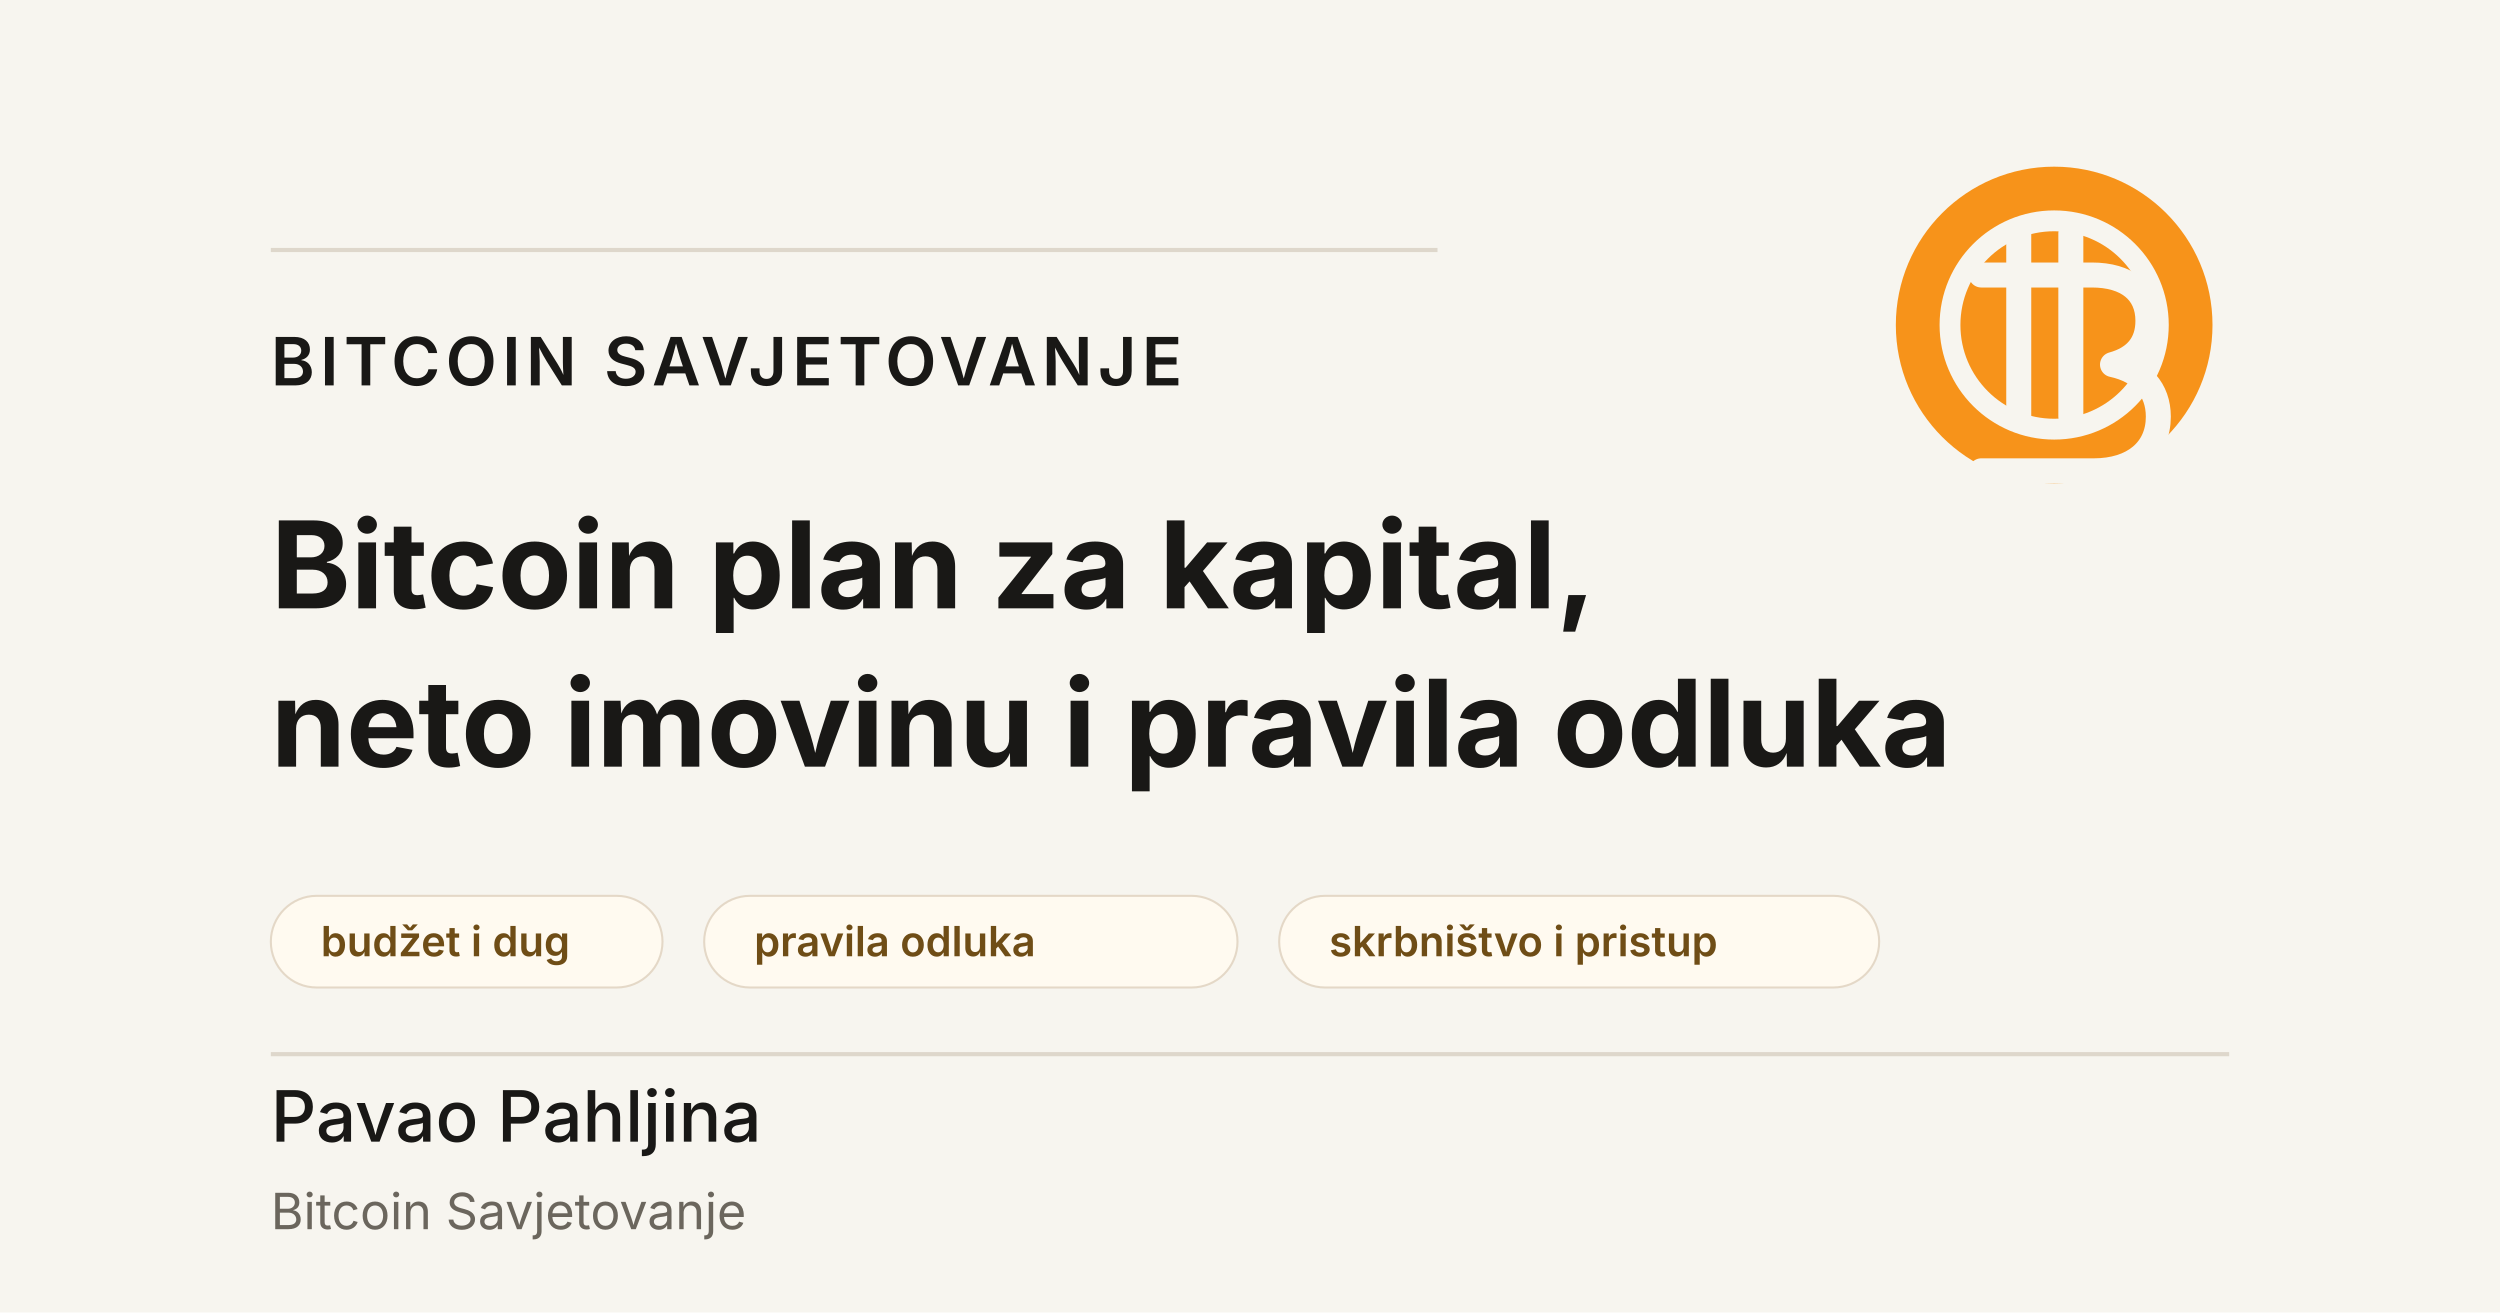
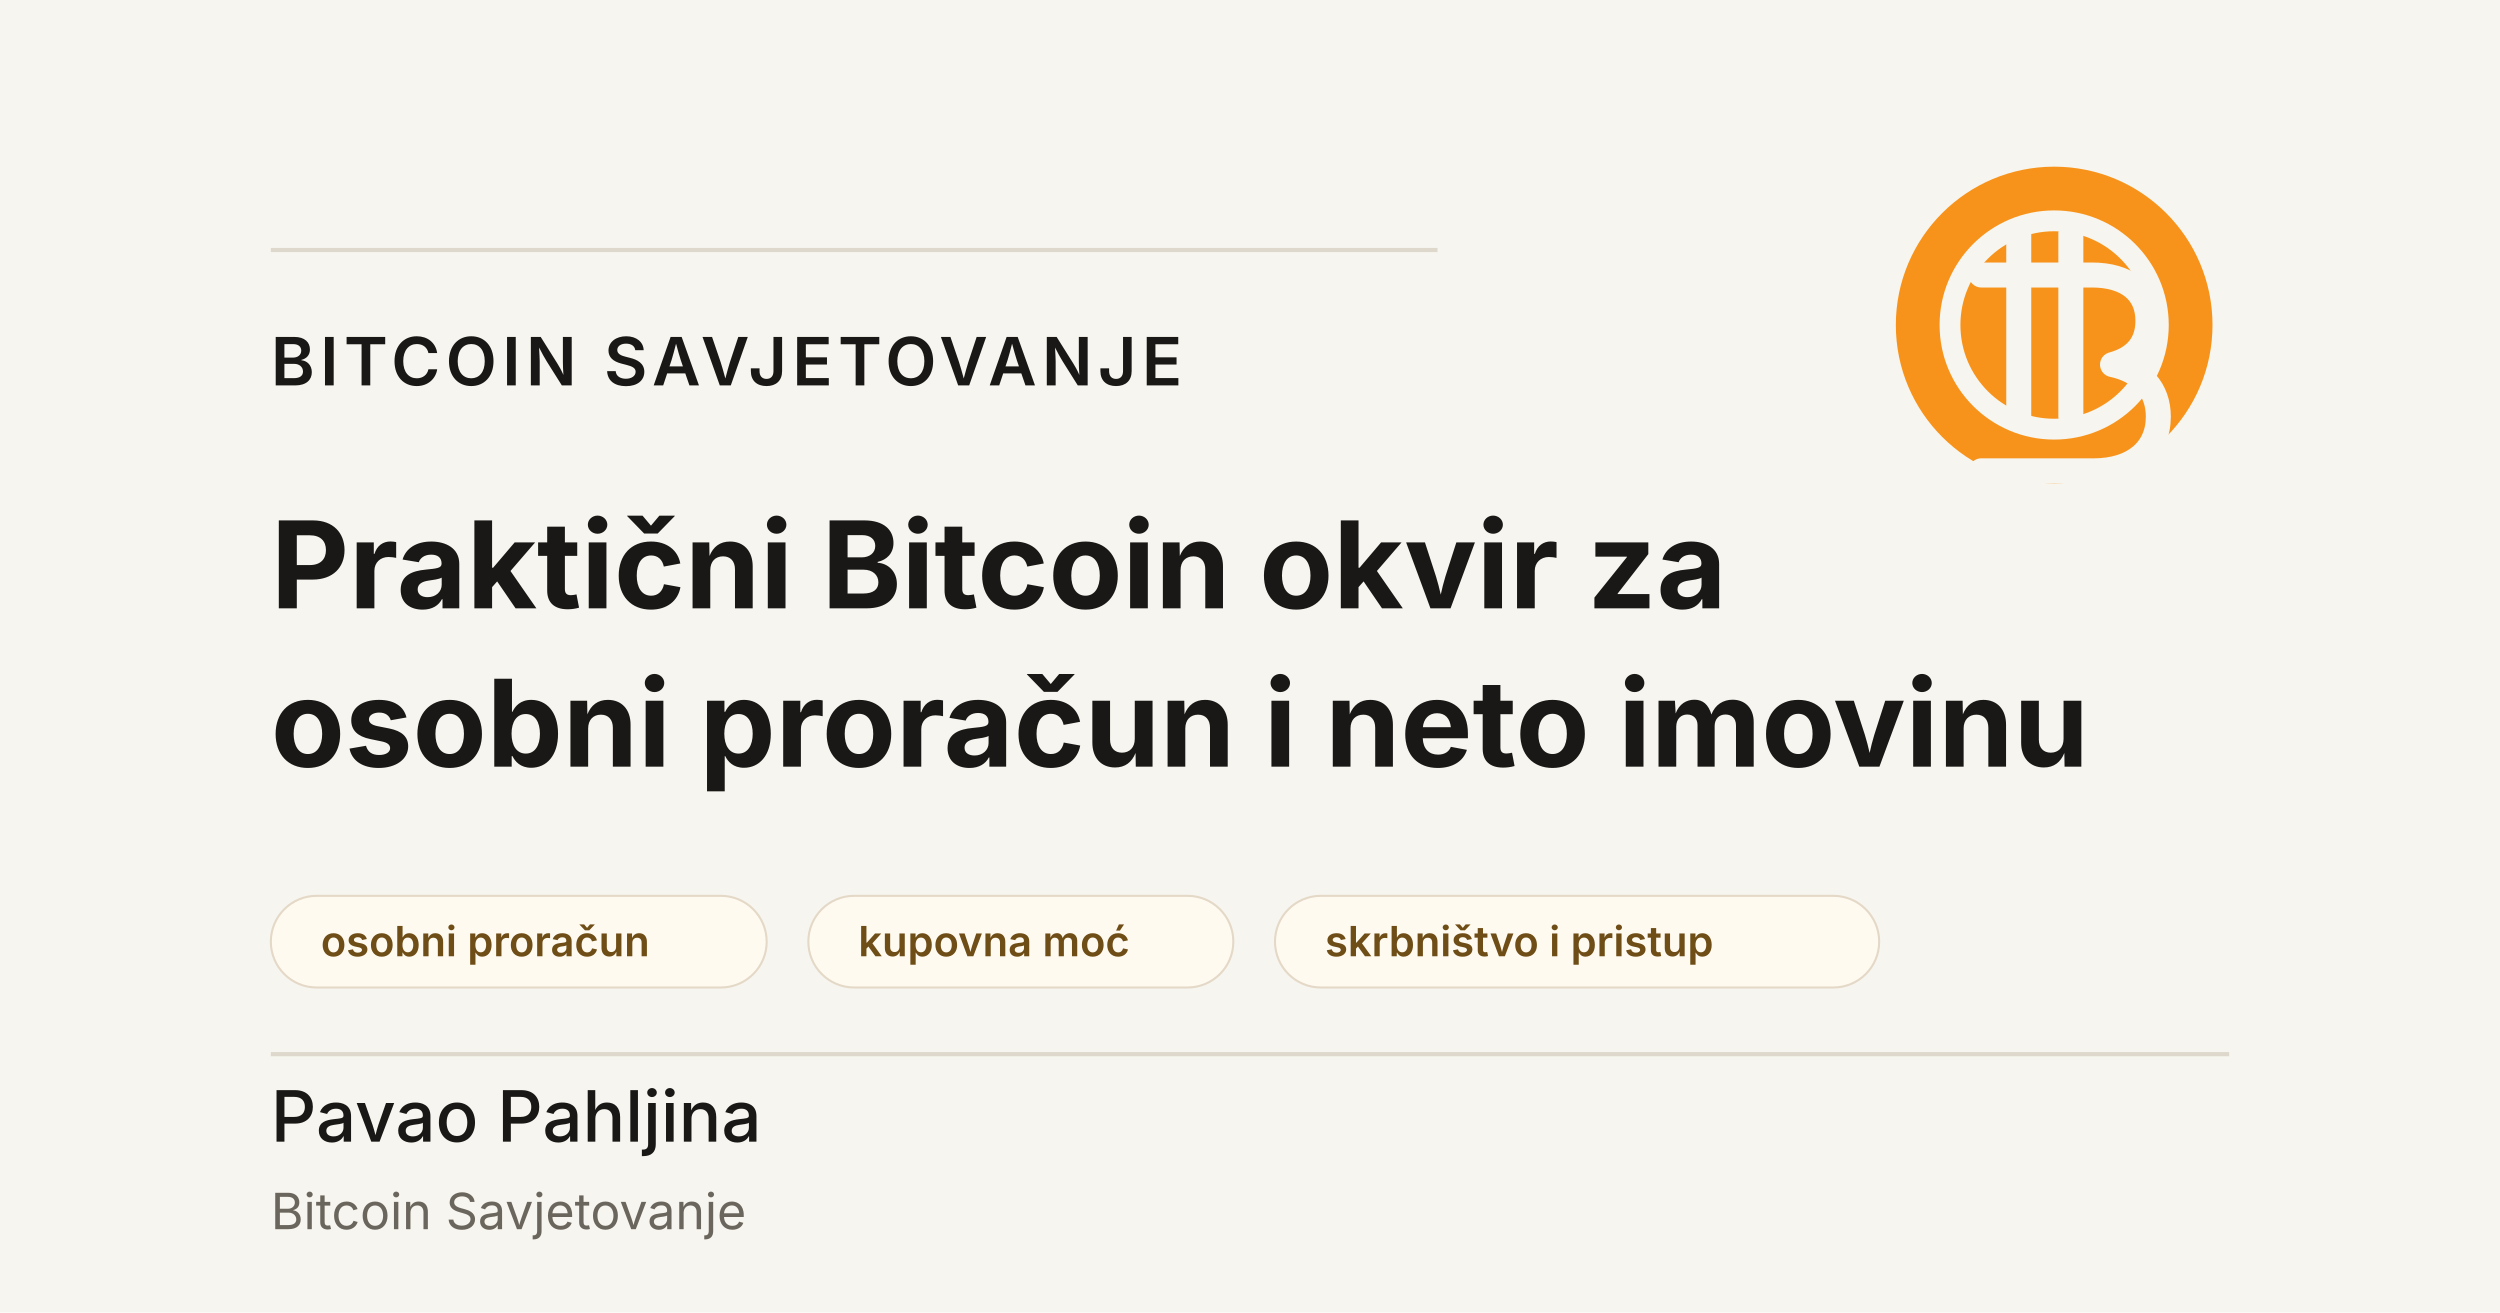
<svg xmlns="http://www.w3.org/2000/svg" width="1200" height="630" viewBox="0 0 1200 630" role="img" aria-labelledby="title desc">
  <rect width="1200" height="630" fill="#f7f5ef" />
  <path d="M130 506h940" stroke="#ded7cb" stroke-width="2" />
  <circle cx="986" cy="156" r="76" fill="#f7931a" />
  <circle cx="986" cy="156" r="50" fill="none" stroke="#f7f5ef" stroke-width="10" />
  <path d="M969 112v88M994 112v88M951 132h53c17 0 27 8 27 22 0 11-6 18-17 21 14 3 22 12 22 25 0 16-12 26-31 26h-54" fill="none" stroke="#f7f5ef" stroke-width="12" stroke-linecap="round" stroke-linejoin="round" />
  <path d="M130 120h560" stroke="#ded7cb" stroke-width="2" />
  <text x="130" y="185" fill="#191816" font-family="Geist, Inter, Arial, sans-serif" font-size="32" font-weight="600" letter-spacing=".08em">BITCOIN SAVJETOVANJE</text>
-   <text x="130" y="292" fill="#191816" font-family="Geist, Inter, Arial, sans-serif" font-size="58" font-weight="700">Bitcoin plan za kapital,</text>
-   <text x="130" y="368" fill="#191816" font-family="Geist, Inter, Arial, sans-serif" font-size="58" font-weight="700">neto imovinu i pravila odluka</text>
+   <text x="130" y="292" fill="#191816" font-family="Geist, Inter, Arial, sans-serif" font-size="58" font-weight="700">Praktični Bitcoin okvir za</text>
+   <text x="130" y="368" fill="#191816" font-family="Geist, Inter, Arial, sans-serif" font-size="58" font-weight="700">osobni proračun i neto imovinu</text>
  <text x="130" y="548" fill="#191816" font-family="Geist, Inter, Arial, sans-serif" font-size="34" font-weight="500">Pavao Pahljina</text>
  <text x="130" y="590" fill="#6b665d" font-family="Geist, Inter, Arial, sans-serif" font-size="24">Bitcoin Savjetovanje</text>
-   <rect x="130" y="430" width="188" height="44" rx="22" fill="#fffaf0" stroke="#e4d8c7" />
-   <text x="154" y="459" fill="#6f4d16" font-family="Geist, Inter, Arial, sans-serif" font-size="20" font-weight="600">budžet i dug</text>
-   <rect x="338" y="430" width="256" height="44" rx="22" fill="#fffaf0" stroke="#e4d8c7" />
-   <text x="362" y="459" fill="#6f4d16" font-family="Geist, Inter, Arial, sans-serif" font-size="20" font-weight="600">pravila odluka</text>
-   <rect x="614" y="430" width="288" height="44" rx="22" fill="#fffaf0" stroke="#e4d8c7" />
-   <text x="638" y="459" fill="#6f4d16" font-family="Geist, Inter, Arial, sans-serif" font-size="20" font-weight="600">skrbništvo i pristup</text>
+   <rect x="130" y="430" width="238" height="44" rx="22" fill="#fffaf0" stroke="#e4d8c7" />
+   <text x="154" y="459" fill="#6f4d16" font-family="Geist, Inter, Arial, sans-serif" font-size="20" font-weight="600">osobni proračun</text>
+   <rect x="388" y="430" width="204" height="44" rx="22" fill="#fffaf0" stroke="#e4d8c7" />
+   <text x="412" y="459" fill="#6f4d16" font-family="Geist, Inter, Arial, sans-serif" font-size="20" font-weight="600">kupovna moć</text>
+   <rect x="612" y="430" width="290" height="44" rx="22" fill="#fffaf0" stroke="#e4d8c7" />
+   <text x="636" y="459" fill="#6f4d16" font-family="Geist, Inter, Arial, sans-serif" font-size="20" font-weight="600">skrbništvo i pristup</text>
</svg>
